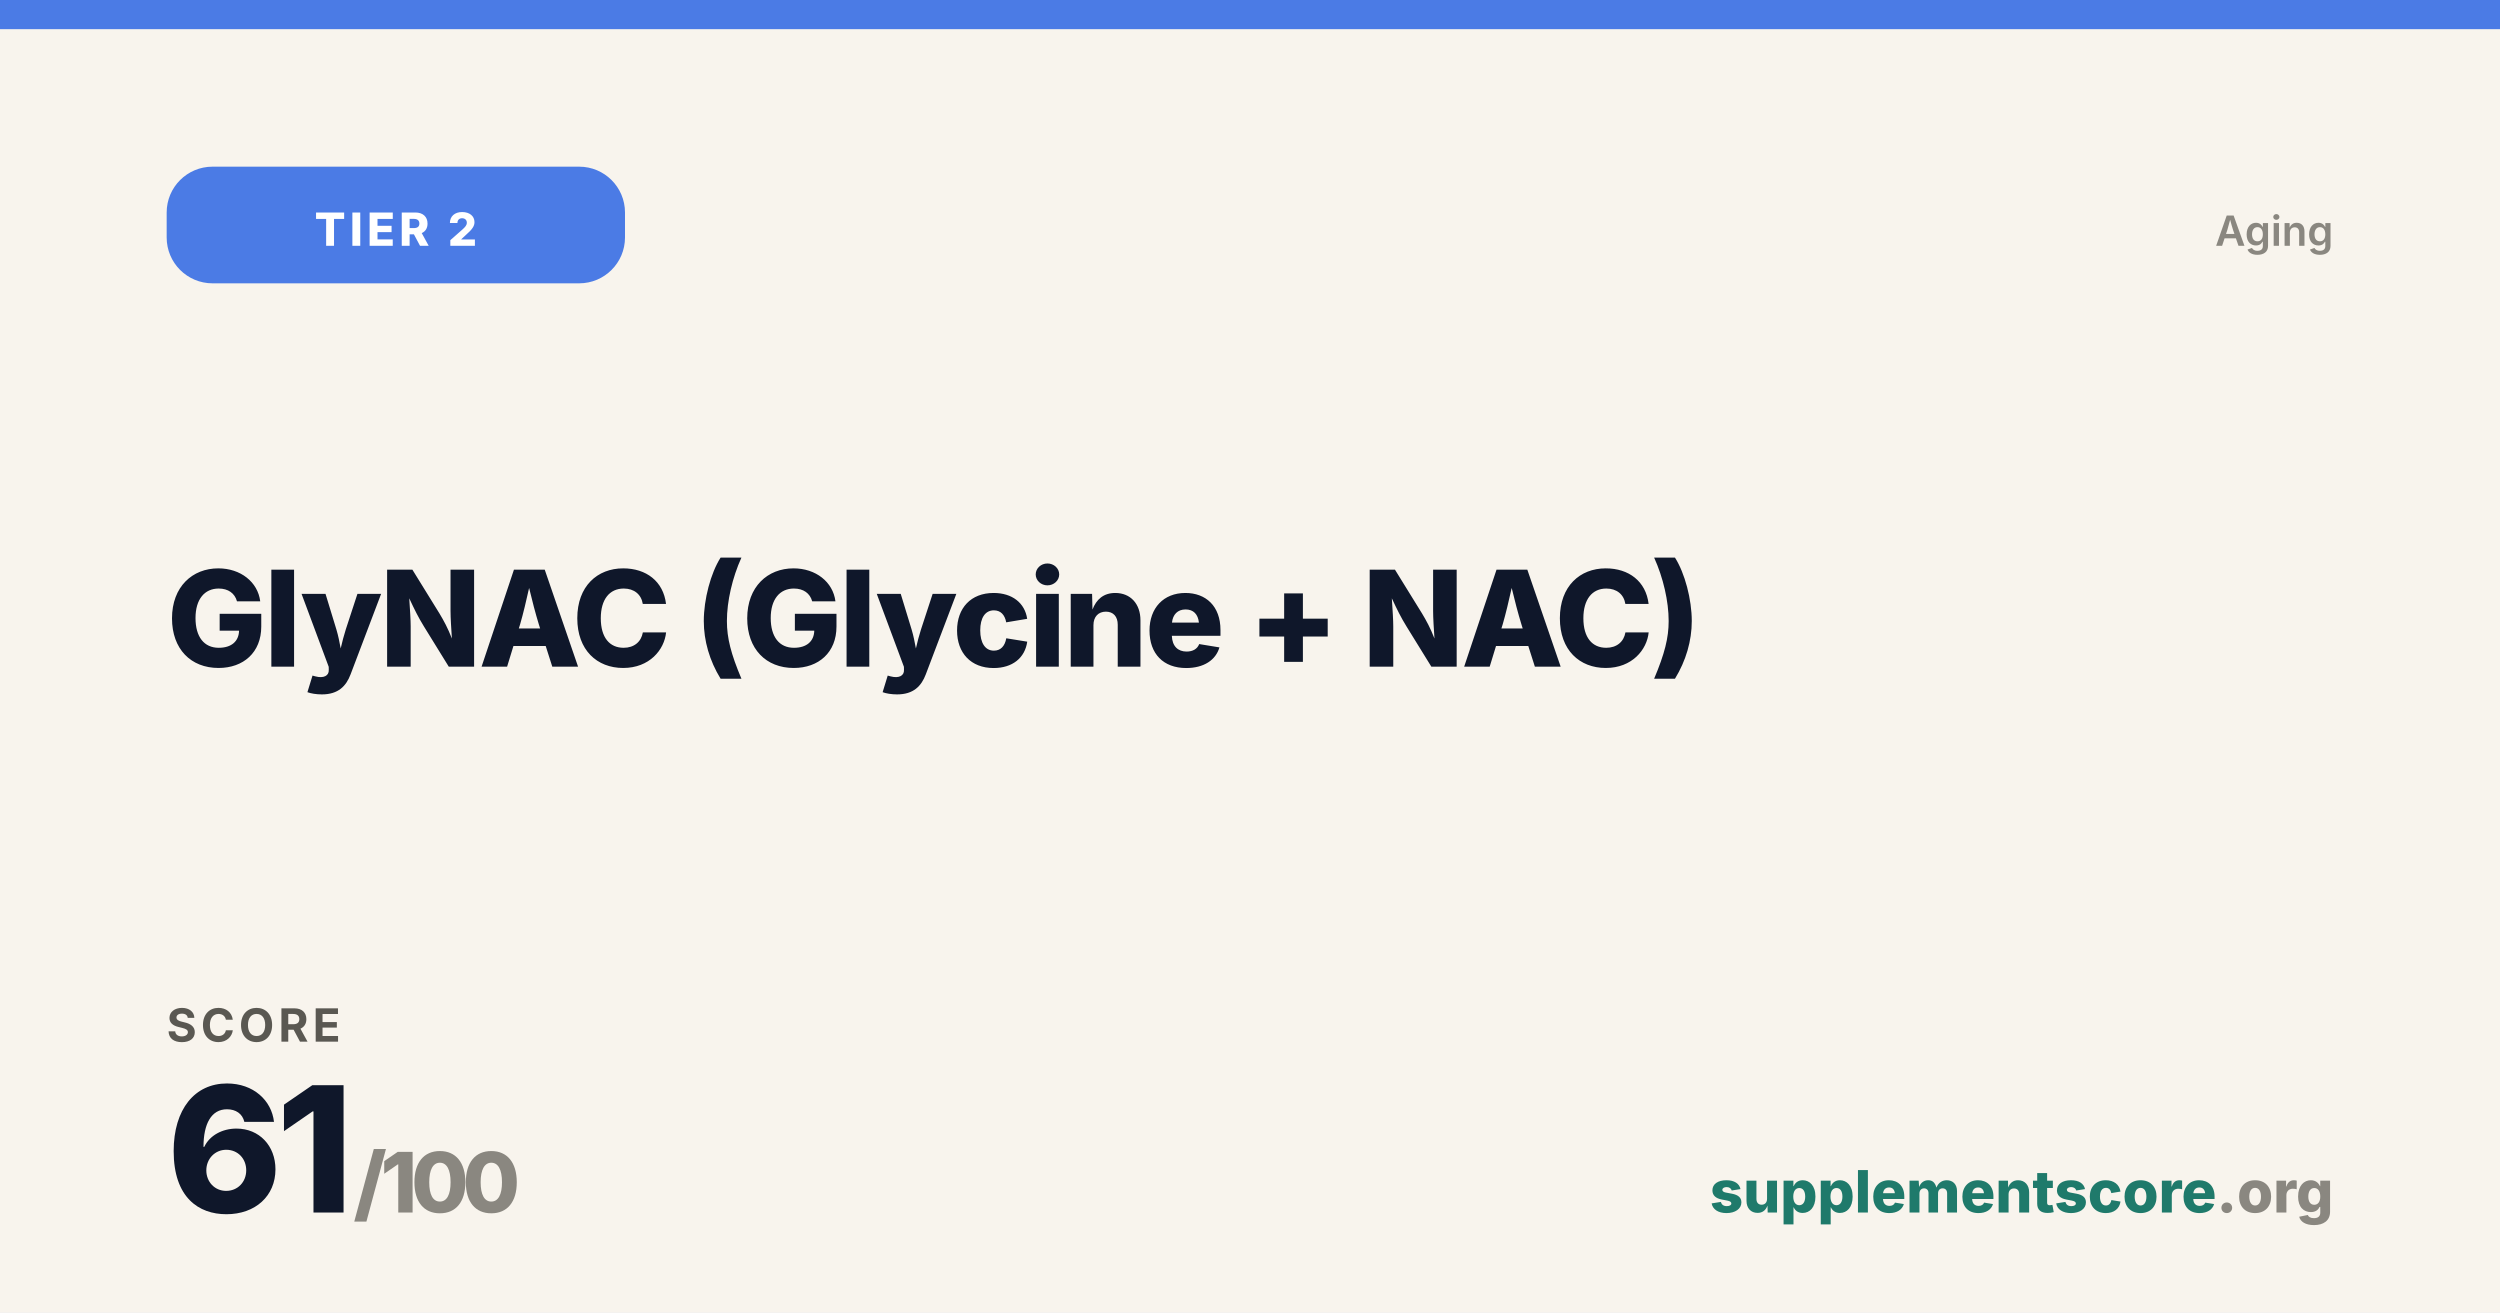
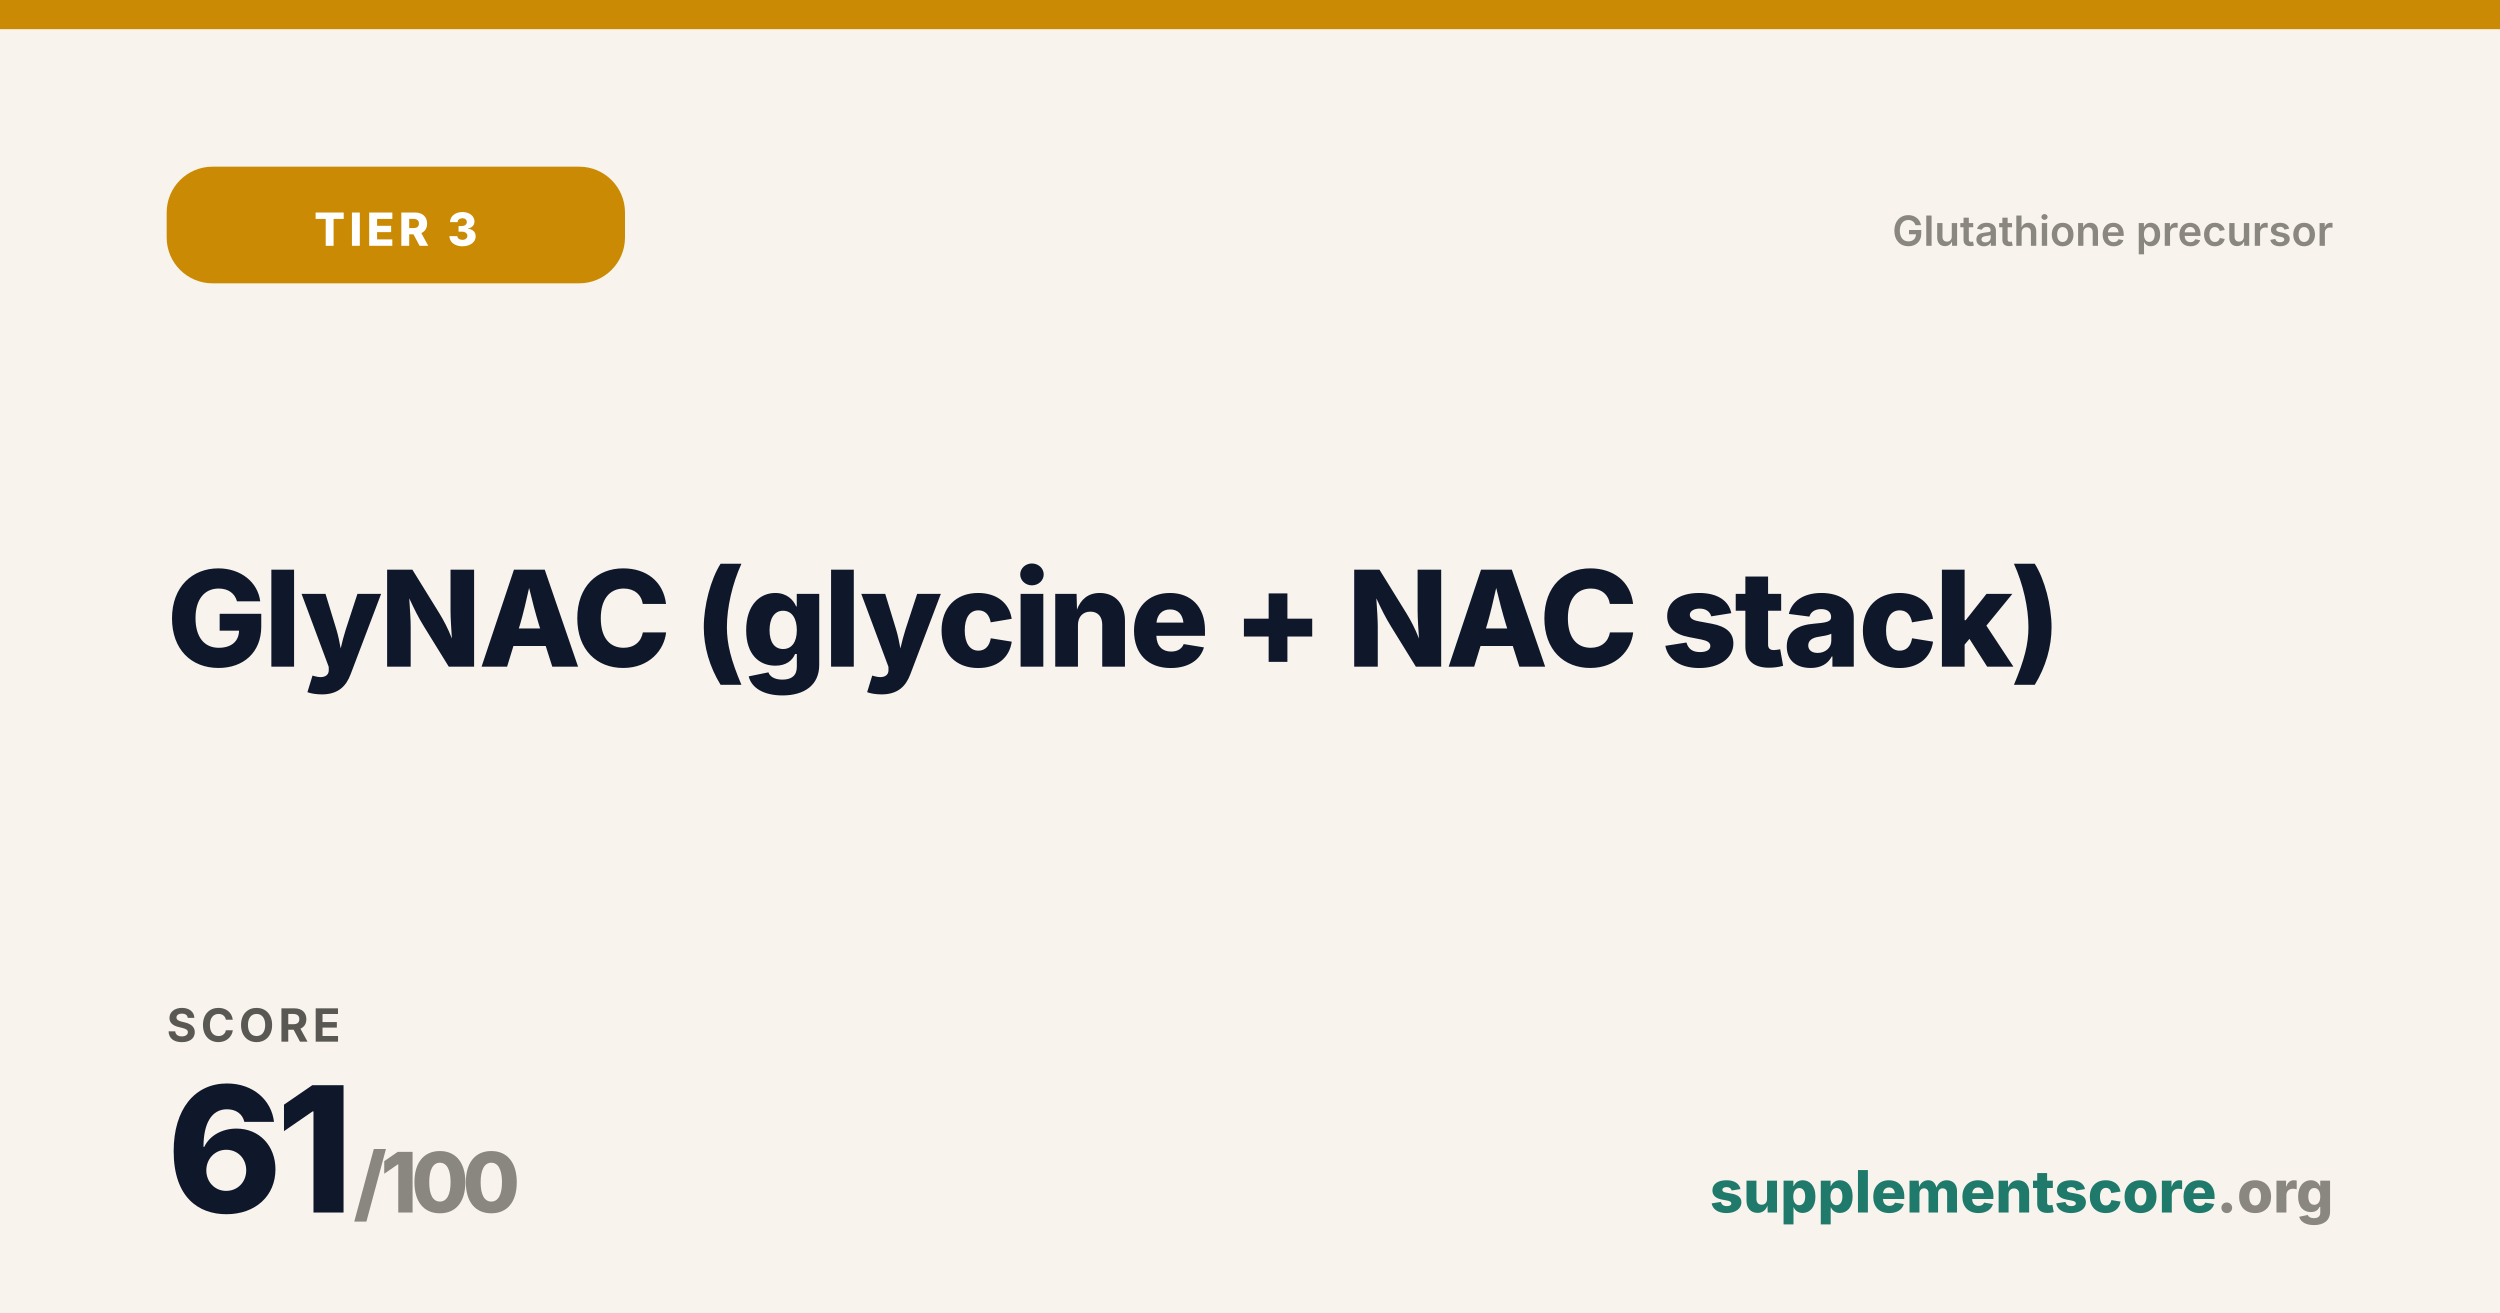
<svg xmlns="http://www.w3.org/2000/svg" width="1200" height="630" viewBox="0 0 1200 630">
  <rect width="1200" height="630" fill="#F8F4ED" />
-   <rect x="0" y="0" width="1200" height="14" fill="#4B7BE5" />
-   <rect x="80" y="80" rx="22" ry="22" width="220" height="56" fill="#4B7BE5" />
-   <text x="190" y="118" font-family="-apple-system, BlinkMacSystemFont, sans-serif" font-size="22" font-weight="800" fill="#FFFFFF" text-anchor="middle" letter-spacing="2">TIER 2</text>
-   <text x="80" y="320" font-family="-apple-system, BlinkMacSystemFont, sans-serif" font-size="64" font-weight="800" fill="#0F172A" letter-spacing="-1.5">GlyNAC (Glycine + NAC)</text>
+   <rect x="0" y="0" width="1200" height="14" fill="#CA8A04" />
+   <rect x="80" y="80" rx="22" ry="22" width="220" height="56" fill="#CA8A04" />
+   <text x="190" y="118" font-family="-apple-system, BlinkMacSystemFont, sans-serif" font-size="22" font-weight="800" fill="#FFFFFF" text-anchor="middle" letter-spacing="2">TIER 3</text>
+   <text x="80" y="320" font-family="-apple-system, BlinkMacSystemFont, sans-serif" font-size="64" font-weight="800" fill="#0F172A" letter-spacing="-1.5">GlyNAC (glycine + NAC stack)</text>
  <text x="80" y="500" font-family="-apple-system, BlinkMacSystemFont, sans-serif" font-size="22" font-weight="700" fill="#5A5852" letter-spacing="2">SCORE</text>
  <text x="80" y="582" font-family="-apple-system, BlinkMacSystemFont, sans-serif" font-size="84" font-weight="800" fill="#0F172A" letter-spacing="-3">61<tspan font-size="40" fill="#8A8780"> /100</tspan>
  </text>
-   <text x="1120" y="118" font-family="-apple-system, BlinkMacSystemFont, sans-serif" font-size="20" font-weight="600" fill="#8A8780" text-anchor="end">Aging</text>
+   <text x="1120" y="118" font-family="-apple-system, BlinkMacSystemFont, sans-serif" font-size="20" font-weight="600" fill="#8A8780" text-anchor="end">Glutathione precursor</text>
  <text x="1120" y="582" font-family="-apple-system, BlinkMacSystemFont, sans-serif" font-size="28" font-weight="800" fill="#1F7A6B" text-anchor="end">supplementscore<tspan fill="#8A8780">.org</tspan>
  </text>
</svg>
